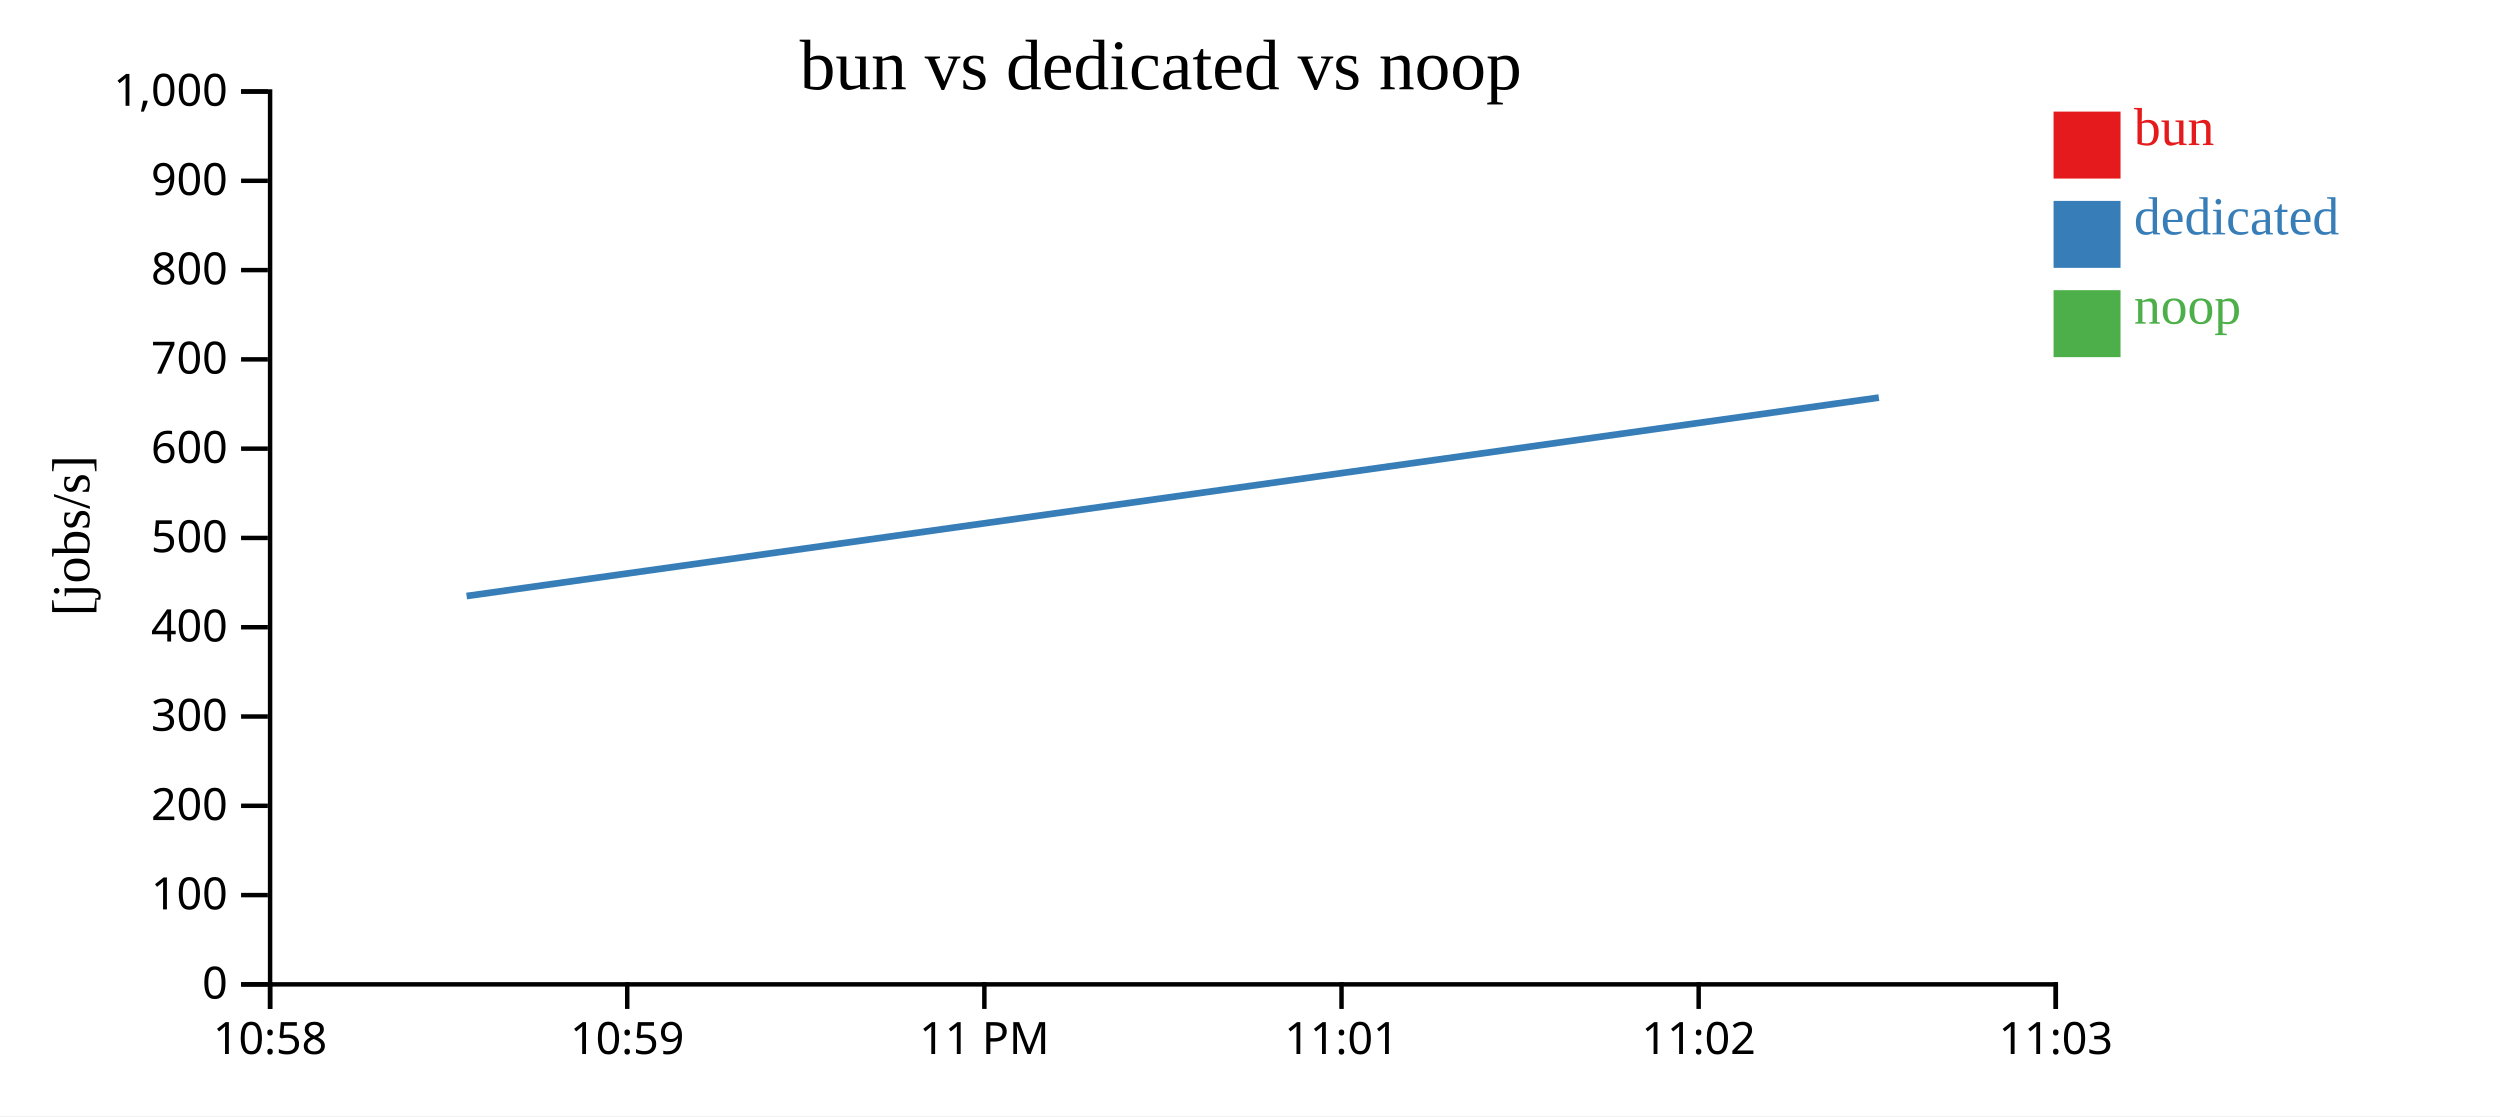
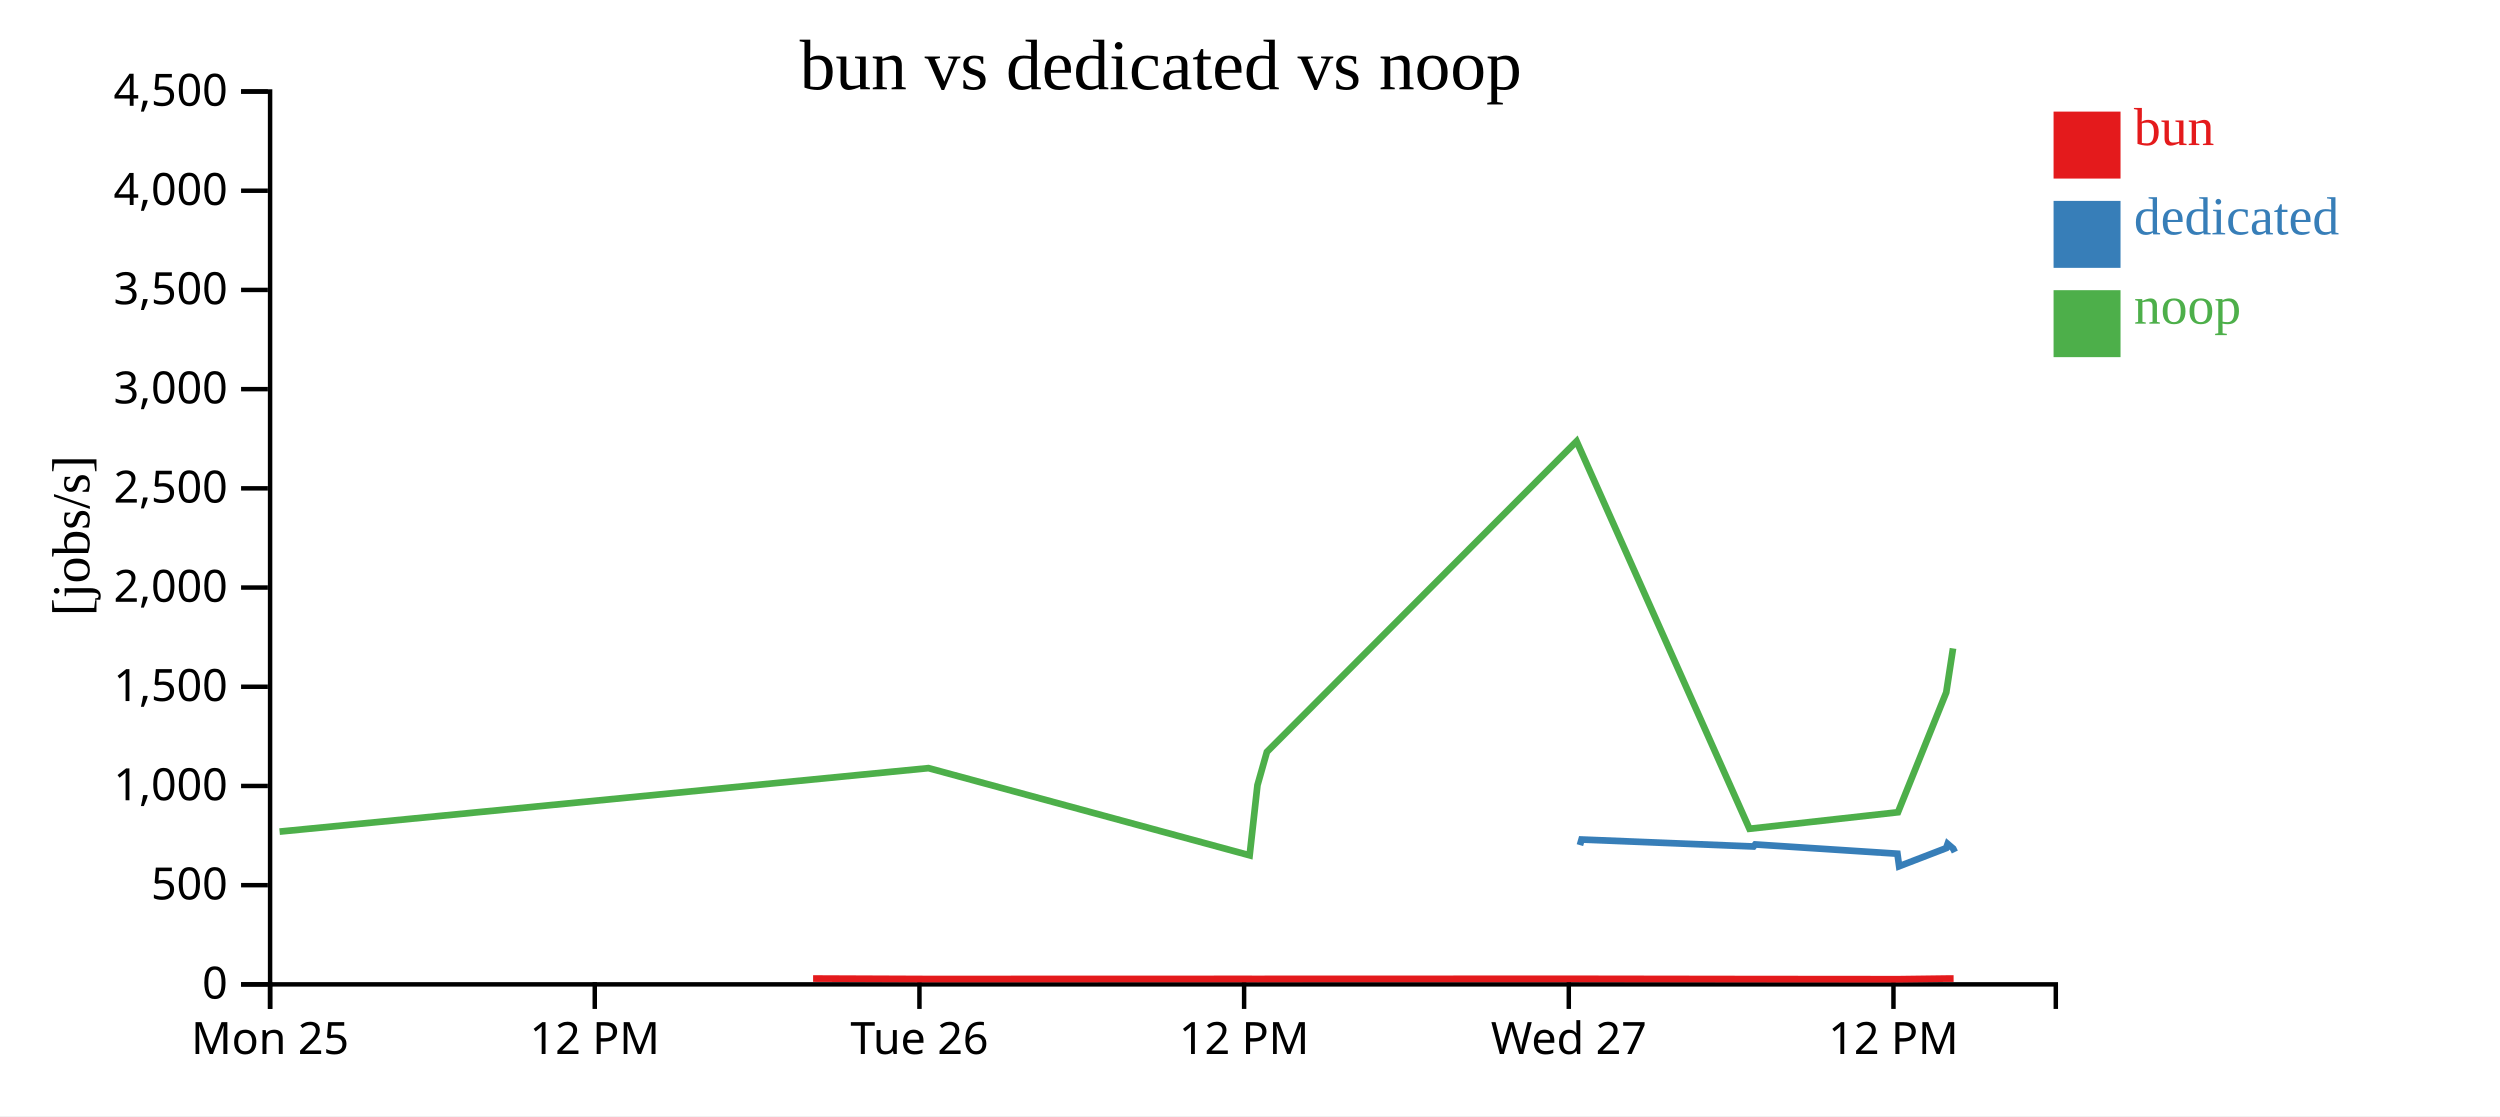
<svg xmlns="http://www.w3.org/2000/svg" width="560" height="250">
  <rect width="100%" height="100%" fill="white" />
  <g transform="translate(60,20)">
    <g transform="translate(0,200)" fill="none" font-size="10" font-family="sans-serif" text-anchor="middle">
      <path class="domain" stroke="currentColor" d="M0.5,6V0.5H400.5V6" />
      <g class="tick" opacity="1" transform="translate(0.5,0)">
        <line stroke="currentColor" y2="6" />
-         <text fill="currentColor" y="9" dy="0.71em">10:58</text>
+         <text fill="currentColor" y="9" dy="0.71em">Mon 25</text>
      </g>
-       <g class="tick" opacity="1" transform="translate(80.5,0)">
+       <g class="tick" opacity="1" transform="translate(73.22727,0)">
        <line stroke="currentColor" y2="6" />
-         <text fill="currentColor" y="9" dy="0.71em">10:59</text>
+         <text fill="currentColor" y="9" dy="0.71em">12 PM</text>
      </g>
-       <g class="tick" opacity="1" transform="translate(160.5,0)">
+       <g class="tick" opacity="1" transform="translate(145.9545,0)">
        <line stroke="currentColor" y2="6" />
-         <text fill="currentColor" y="9" dy="0.71em">11 PM</text>
+         <text fill="currentColor" y="9" dy="0.71em">Tue 26</text>
      </g>
-       <g class="tick" opacity="1" transform="translate(240.5,0)">
+       <g class="tick" opacity="1" transform="translate(218.6818,0)">
        <line stroke="currentColor" y2="6" />
-         <text fill="currentColor" y="9" dy="0.71em">11:01</text>
+         <text fill="currentColor" y="9" dy="0.71em">12 PM</text>
      </g>
-       <g class="tick" opacity="1" transform="translate(320.5,0)">
+       <g class="tick" opacity="1" transform="translate(291.4091,0)">
        <line stroke="currentColor" y2="6" />
-         <text fill="currentColor" y="9" dy="0.71em">11:02</text>
+         <text fill="currentColor" y="9" dy="0.71em">Wed 27</text>
      </g>
-       <g class="tick" opacity="1" transform="translate(400.5,0)">
+       <g class="tick" opacity="1" transform="translate(364.1364,0)">
        <line stroke="currentColor" y2="6" />
-         <text fill="currentColor" y="9" dy="0.71em">11:03</text>
+         <text fill="currentColor" y="9" dy="0.71em">12 PM</text>
      </g>
    </g>
    <g fill="none" font-size="10" font-family="sans-serif" text-anchor="end">
      <path class="domain" stroke="currentColor" d="M-6,200.5H0.5V0.5H-6" />
      <g class="tick" opacity="1" transform="translate(0,200.5)">
        <line stroke="currentColor" x2="-6" />
        <text fill="currentColor" x="-9" dy="0.32em">0</text>
      </g>
-       <g class="tick" opacity="1" transform="translate(0,180.5)">
-         <line stroke="currentColor" x2="-6" />
-         <text fill="currentColor" x="-9" dy="0.32em">100</text>
-       </g>
-       <g class="tick" opacity="1" transform="translate(0,160.5)">
-         <line stroke="currentColor" x2="-6" />
-         <text fill="currentColor" x="-9" dy="0.32em">200</text>
-       </g>
-       <g class="tick" opacity="1" transform="translate(0,140.5)">
-         <line stroke="currentColor" x2="-6" />
-         <text fill="currentColor" x="-9" dy="0.32em">300</text>
-       </g>
-       <g class="tick" opacity="1" transform="translate(0,120.5)">
-         <line stroke="currentColor" x2="-6" />
-         <text fill="currentColor" x="-9" dy="0.32em">400</text>
-       </g>
-       <g class="tick" opacity="1" transform="translate(0,100.5)">
+       <g class="tick" opacity="1" transform="translate(0,178.2778)">
        <line stroke="currentColor" x2="-6" />
        <text fill="currentColor" x="-9" dy="0.32em">500</text>
      </g>
-       <g class="tick" opacity="1" transform="translate(0,80.5)">
+       <g class="tick" opacity="1" transform="translate(0,156.0556)">
        <line stroke="currentColor" x2="-6" />
-         <text fill="currentColor" x="-9" dy="0.32em">600</text>
+         <text fill="currentColor" x="-9" dy="0.32em">1,000</text>
      </g>
-       <g class="tick" opacity="1" transform="translate(0,60.5)">
+       <g class="tick" opacity="1" transform="translate(0,133.8333)">
        <line stroke="currentColor" x2="-6" />
-         <text fill="currentColor" x="-9" dy="0.32em">700</text>
+         <text fill="currentColor" x="-9" dy="0.32em">1,500</text>
      </g>
-       <g class="tick" opacity="1" transform="translate(0,40.5)">
+       <g class="tick" opacity="1" transform="translate(0,111.6111)">
        <line stroke="currentColor" x2="-6" />
-         <text fill="currentColor" x="-9" dy="0.32em">800</text>
+         <text fill="currentColor" x="-9" dy="0.32em">2,000</text>
      </g>
-       <g class="tick" opacity="1" transform="translate(0,20.5)">
+       <g class="tick" opacity="1" transform="translate(0,89.38889)">
        <line stroke="currentColor" x2="-6" />
-         <text fill="currentColor" x="-9" dy="0.32em">900</text>
+         <text fill="currentColor" x="-9" dy="0.32em">2,500</text>
+       </g>
+       <g class="tick" opacity="1" transform="translate(0,67.16667)">
+         <line stroke="currentColor" x2="-6" />
+         <text fill="currentColor" x="-9" dy="0.32em">3,000</text>
+       </g>
+       <g class="tick" opacity="1" transform="translate(0,44.94444)">
+         <line stroke="currentColor" x2="-6" />
+         <text fill="currentColor" x="-9" dy="0.32em">3,500</text>
+       </g>
+       <g class="tick" opacity="1" transform="translate(0,22.72222)">
+         <line stroke="currentColor" x2="-6" />
+         <text fill="currentColor" x="-9" dy="0.32em">4,000</text>
      </g>
      <g class="tick" opacity="1" transform="translate(0,0.5)">
        <line stroke="currentColor" x2="-6" />
-         <text fill="currentColor" x="-9" dy="0.32em">1,000</text>
+         <text fill="currentColor" x="-9" dy="0.32em">4,500</text>
      </g>
    </g>
    <text text-anchor="middle" style="font-size: 12px" transform="rotate(-90)" y="-40" x="-100">[jobs/s]</text>
    <text text-anchor="middle" style="font-size: 16px" y="0" x="200">bun vs dedicated vs noop</text>
-     <path class="line" fill="none" stroke="#e41a1c" stroke-width="1.5" d="M123.772,196.709Z" />
-     <path class="line" fill="none" stroke="#377eb8" stroke-width="1.5" d="M44.521,113.511L360.864,69.062" />
-     <path class="line" fill="none" stroke="#4daf4a" stroke-width="1.5" d="M7.94,70.353Z" />
+     <path class="line" fill="none" stroke="#e41a1c" stroke-width="1.5" d="M122.132,199.194L148.136,199.298L220.061,199.274L221.83,199.286L223.936,199.272L293.299,199.255L332.032,199.312L365.324,199.342L376.097,199.199L377.609,199.197" />
+     <path class="line" fill="none" stroke="#377eb8" stroke-width="1.5" d="M293.904,169.308L294.267,168.053L332.796,169.614L333.165,169.158L365.022,171.231L365.408,174.037L375.932,169.985L376.269,169.025L377.507,170.084L377.881,170.855" />
+     <path class="line" fill="none" stroke="#4daf4a" stroke-width="1.5" d="M2.626,166.281L147.985,152.061L219.919,171.595L221.673,155.881L223.788,148.424L293.158,78.847L331.878,165.645L365.147,161.943L375.961,135.098L377.478,125.246" />
    <rect class="dot" x="400" y="5" width="15" height="15" style="fill: #e41a1c;" />
    <rect class="dot" x="400" y="25" width="15" height="15" style="fill: #377eb8;" />
    <rect class="dot" x="400" y="45" width="15" height="15" style="fill: #4daf4a;" />
    <text class="label" x="418" y="12.5" style="fill: #e41a1c; alignment-baseline: middle;" text-anchor="left">bun</text>
    <text class="label" x="418" y="32.5" style="fill: #377eb8; alignment-baseline: middle;" text-anchor="left">dedicated</text>
    <text class="label" x="418" y="52.5" style="fill: #4daf4a; alignment-baseline: middle;" text-anchor="left">noop</text>
  </g>
</svg>
